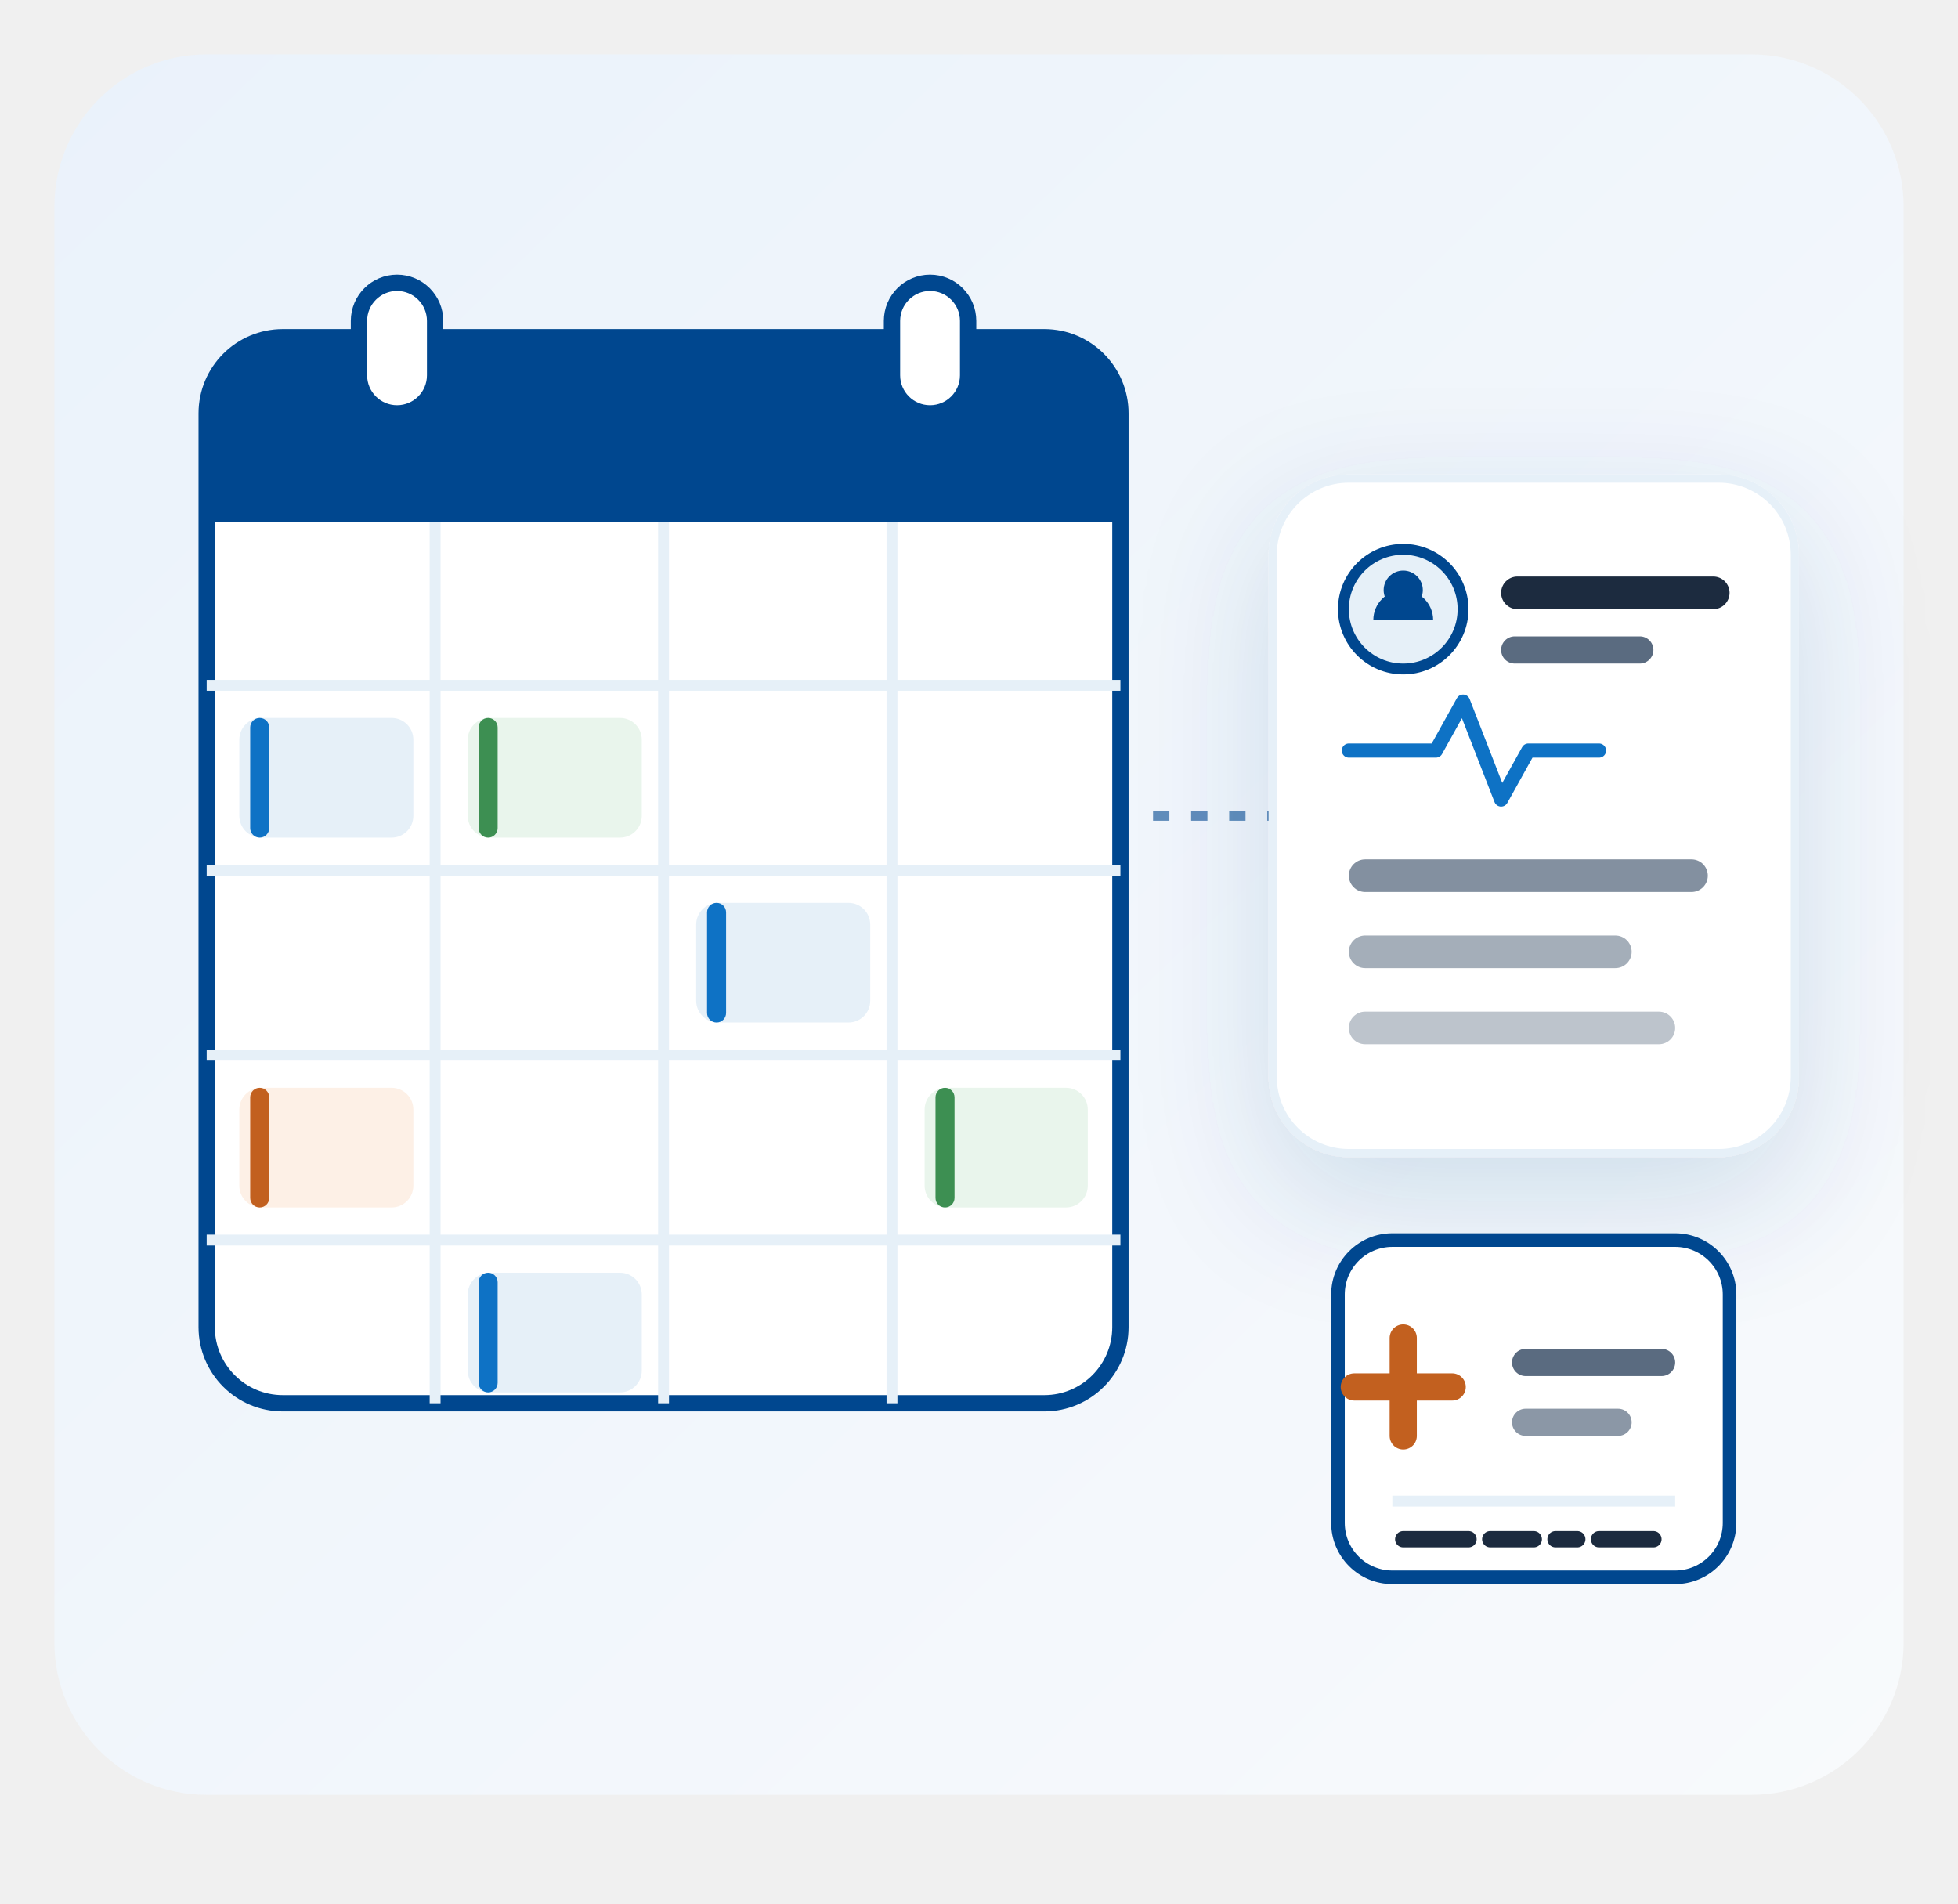
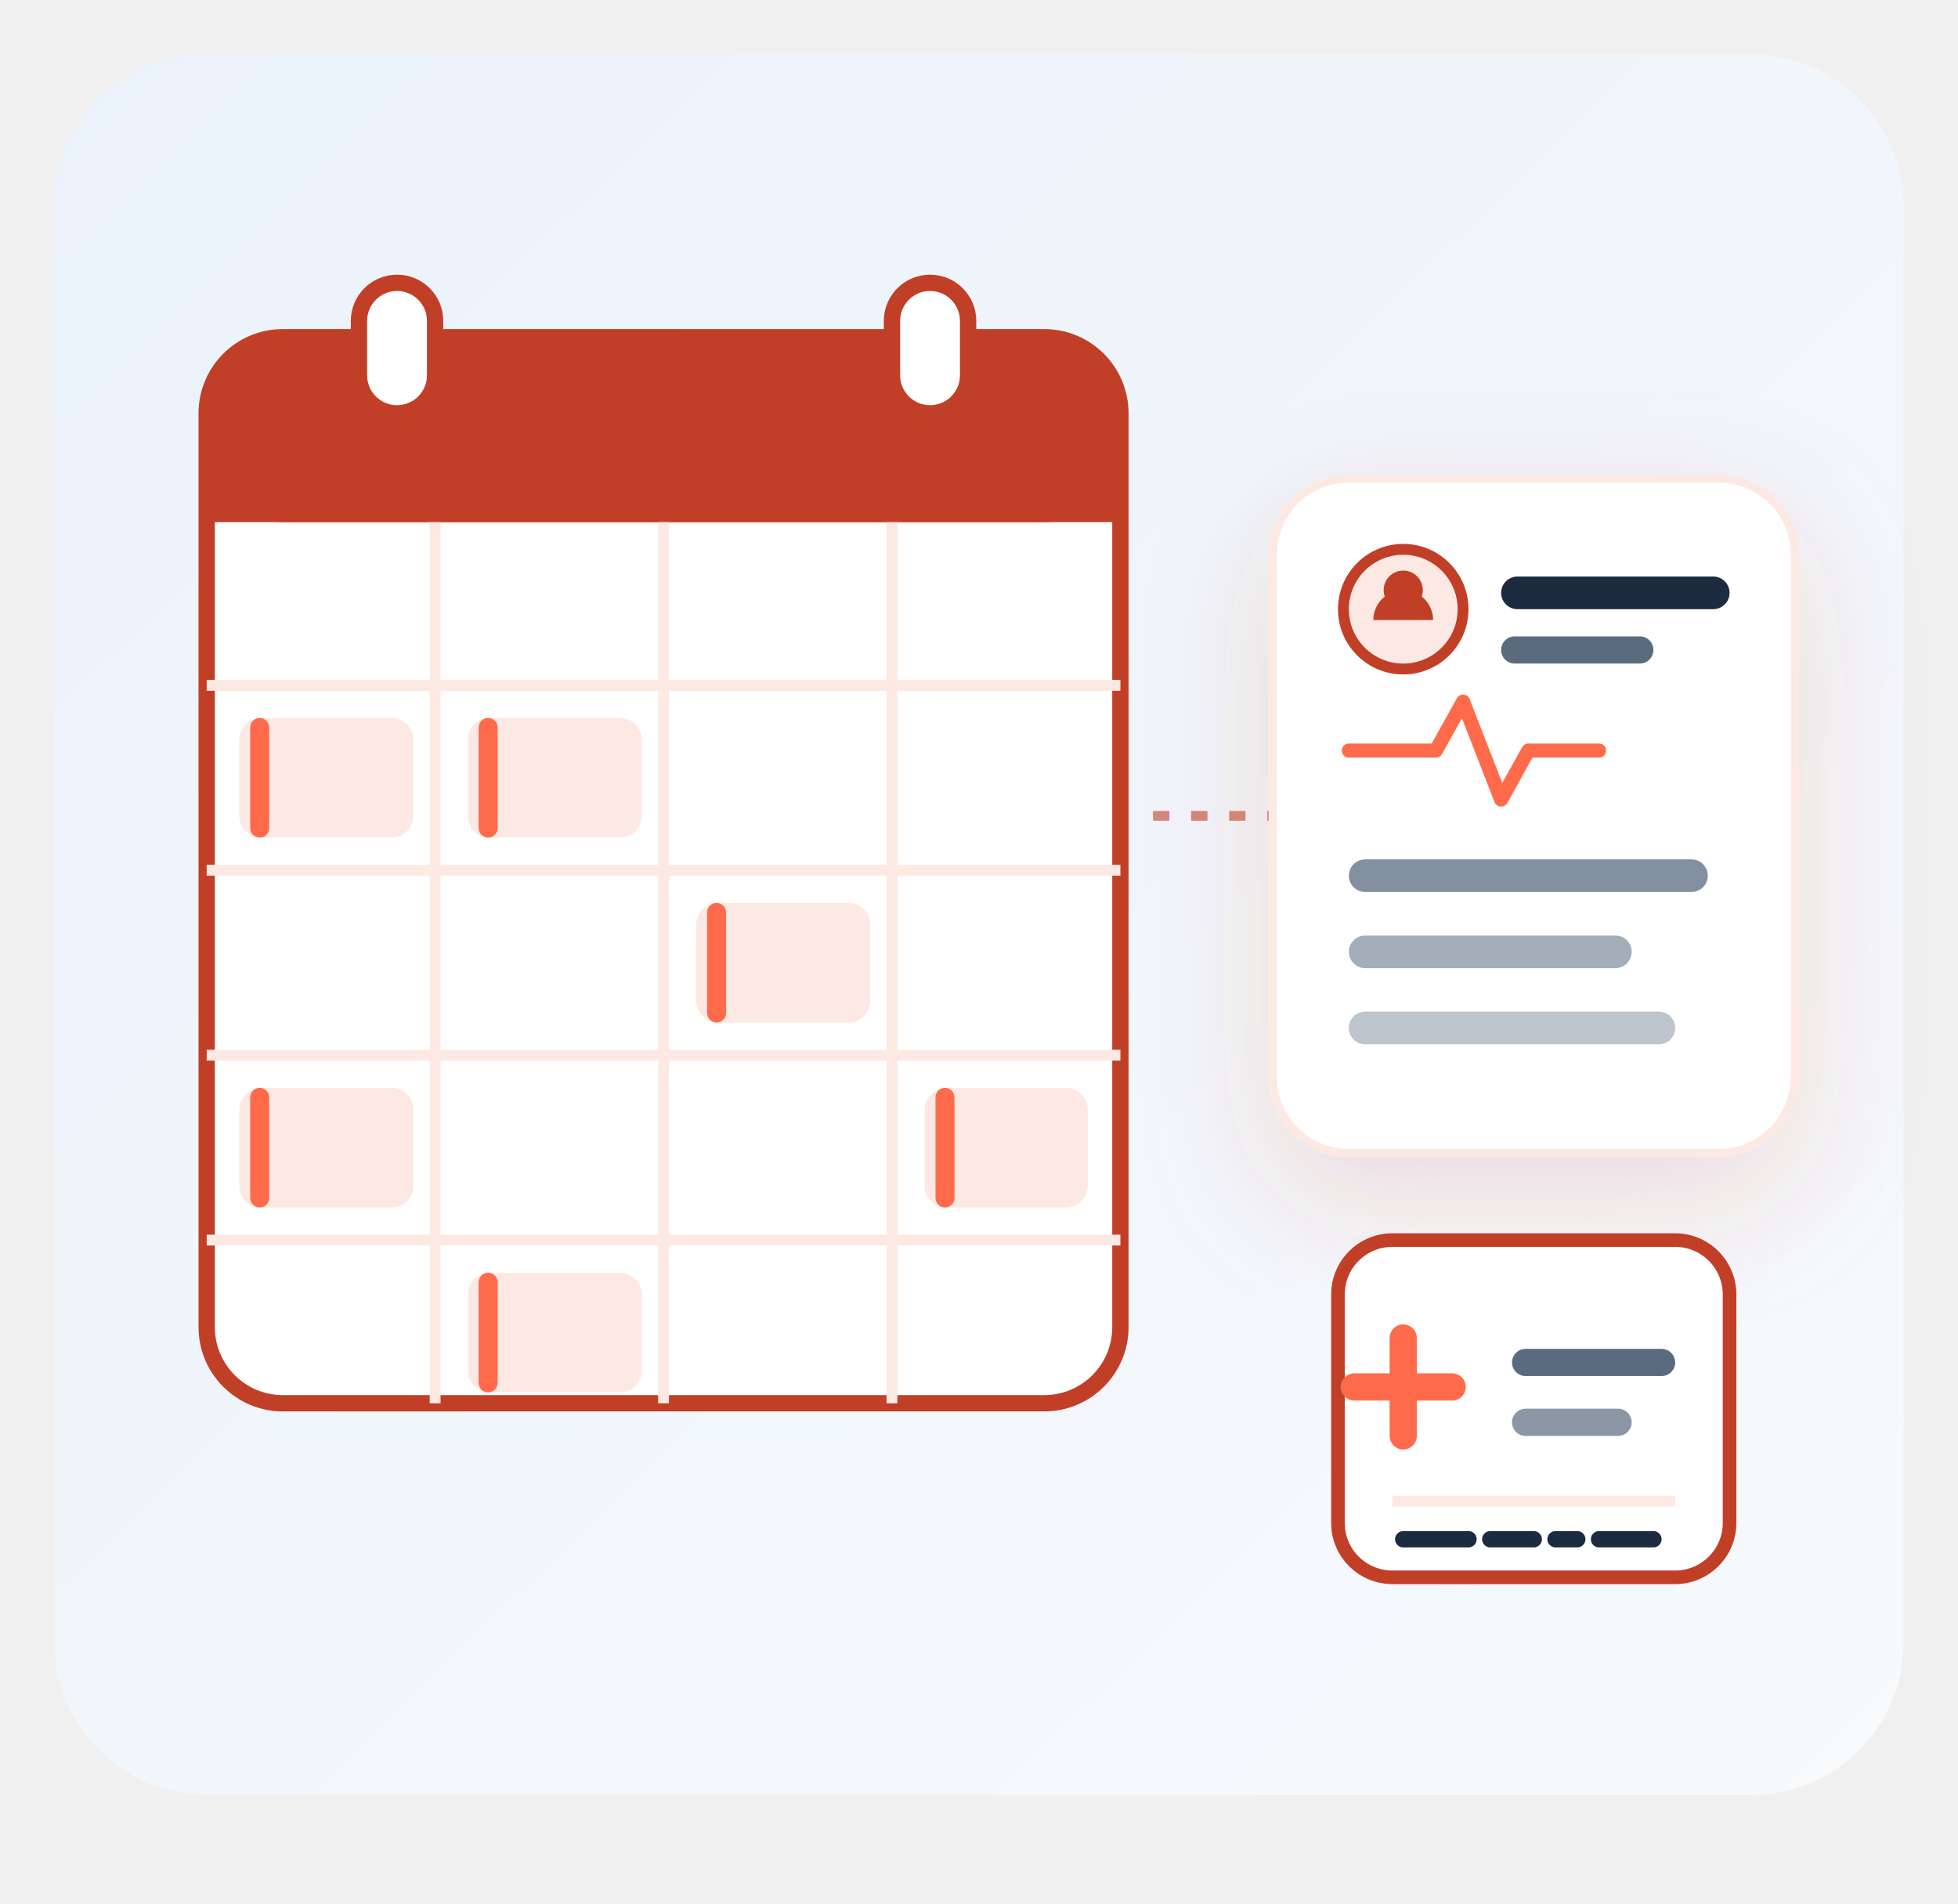
<svg xmlns="http://www.w3.org/2000/svg" viewBox="0 0 360 350" role="img" aria-hidden="true">
  <defs>
    <filter id="cli-ds" x="-30%" y="-30%" width="160%" height="160%">
-       <feDropShadow dx="0" dy="8" stdDeviation="12" flood-color="#00478f" flood-opacity="0.16" />
+       <feDropShadow dx="0" dy="8" stdDeviation="12" flood-color="#c23f27" flood-opacity="0.16" />
    </filter>
    <linearGradient id="cli-bg" x1="0" y1="0" x2="1" y2="1">
      <stop offset="0" stop-color="#eaf2fb" />
      <stop offset="1" stop-color="#f8fafc" />
    </linearGradient>
  </defs>
  <rect x="10" y="10" width="340" height="320" rx="28" fill="url(#cli-bg)" />
-   <rect x="38" y="62" width="168" height="196" rx="14" fill="#ffffff" stroke="#00478f" stroke-width="3" />
-   <rect x="38" y="62" width="168" height="34" rx="14" fill="#00478f" />
-   <rect x="38" y="82" width="168" height="14" fill="#00478f" />
-   <rect x="66" y="52" width="14" height="24" rx="7" fill="#ffffff" stroke="#00478f" stroke-width="3" />
-   <rect x="164" y="52" width="14" height="24" rx="7" fill="#ffffff" stroke="#00478f" stroke-width="3" />
-   <path d="M38 126 H206 M38 160 H206 M38 194 H206 M38 228 H206" stroke="#e6f0f8" stroke-width="2" />
-   <path d="M80 96 V258 M122 96 V258 M164 96 V258" stroke="#e6f0f8" stroke-width="2" />
-   <rect x="44" y="132" width="32" height="22" rx="4" fill="#e6f0f8" />
-   <rect x="46" y="132" width="3.5" height="22" rx="1.75" fill="#0e72c5" />
-   <rect x="86" y="132" width="32" height="22" rx="4" fill="#e9f5ec" />
-   <rect x="88" y="132" width="3.5" height="22" rx="1.75" fill="#3d8f52" />
-   <rect x="128" y="166" width="32" height="22" rx="4" fill="#e6f0f8" />
-   <rect x="130" y="166" width="3.5" height="22" rx="1.75" fill="#0e72c5" />
-   <rect x="44" y="200" width="32" height="22" rx="4" fill="#fdf0e6" />
-   <rect x="46" y="200" width="3.5" height="22" rx="1.75" fill="#c2601f" />
-   <rect x="170" y="200" width="30" height="22" rx="4" fill="#e9f5ec" />
-   <rect x="172" y="200" width="3.5" height="22" rx="1.75" fill="#3d8f52" />
-   <rect x="86" y="234" width="32" height="22" rx="4" fill="#e6f0f8" />
-   <rect x="88" y="234" width="3.5" height="22" rx="1.75" fill="#0e72c5" />
-   <path d="M212 150 L234 150" stroke="#00478f" stroke-width="1.8" stroke-dasharray="3 4" opacity="0.6" fill="none" />
-   <rect x="234" y="88" width="96" height="124" rx="14" fill="#ffffff" stroke="#e6f0f8" stroke-width="1.5" filter="url(#cli-ds)" />
-   <circle cx="258" cy="112" r="11" fill="#e6f0f8" stroke="#00478f" stroke-width="2" />
-   <path d="M252.5 114 a5.5 5.5 0 0 1 11 0" fill="#00478f" />
-   <circle cx="258" cy="108.5" r="3.6" fill="#00478f" />
+   <rect x="38" y="62" width="168" height="196" rx="14" fill="#ffffff" stroke="#c23f27" stroke-width="3" />
+   <rect x="38" y="62" width="168" height="34" rx="14" fill="#c23f27" />
+   <rect x="38" y="82" width="168" height="14" fill="#c23f27" />
+   <rect x="66" y="52" width="14" height="24" rx="7" fill="#ffffff" stroke="#c23f27" stroke-width="3" />
+   <rect x="164" y="52" width="14" height="24" rx="7" fill="#ffffff" stroke="#c23f27" stroke-width="3" />
+   <path d="M38 126 H206 M38 160 H206 M38 194 H206 M38 228 H206" stroke="#fde9e3" stroke-width="2" />
+   <path d="M80 96 V258 M122 96 V258 M164 96 V258" stroke="#fde9e3" stroke-width="2" />
+   <rect x="44" y="132" width="32" height="22" rx="4" fill="#fde9e3" />
+   <rect x="46" y="132" width="3.5" height="22" rx="1.75" fill="#ff6b4a" />
+   <rect x="86" y="132" width="32" height="22" rx="4" fill="#fde9e3" />
+   <rect x="88" y="132" width="3.5" height="22" rx="1.75" fill="#ff6b4a" />
+   <rect x="128" y="166" width="32" height="22" rx="4" fill="#fde9e3" />
+   <rect x="130" y="166" width="3.5" height="22" rx="1.75" fill="#ff6b4a" />
+   <rect x="44" y="200" width="32" height="22" rx="4" fill="#fde9e3" />
+   <rect x="46" y="200" width="3.5" height="22" rx="1.75" fill="#ff6b4a" />
+   <rect x="170" y="200" width="30" height="22" rx="4" fill="#fde9e3" />
+   <rect x="172" y="200" width="3.5" height="22" rx="1.75" fill="#ff6b4a" />
+   <rect x="86" y="234" width="32" height="22" rx="4" fill="#fde9e3" />
+   <rect x="88" y="234" width="3.5" height="22" rx="1.75" fill="#ff6b4a" />
+   <path d="M212 150 L234 150" stroke="#c23f27" stroke-width="1.8" stroke-dasharray="3 4" opacity="0.6" fill="none" />
+   <rect x="234" y="88" width="96" height="124" rx="14" fill="#ffffff" stroke="#fde9e3" stroke-width="1.5" filter="url(#cli-ds)" />
+   <circle cx="258" cy="112" r="11" fill="#fde9e3" stroke="#c23f27" stroke-width="2" />
+   <path d="M252.5 114 a5.5 5.5 0 0 1 11 0" fill="#c23f27" />
+   <circle cx="258" cy="108.5" r="3.6" fill="#c23f27" />
  <rect x="276" y="106" width="42" height="6" rx="3" fill="#1c2b3f" />
  <rect x="276" y="117" width="28" height="5" rx="2.5" fill="#5a6b80" />
-   <path d="M248 138 h16 l5 -9 l7 18 l5 -9 h13" stroke="#0e72c5" stroke-width="2.6" fill="none" stroke-linecap="round" stroke-linejoin="round" />
+   <path d="M248 138 h16 l5 -9 l7 18 l5 -9 h13" stroke="#ff6b4a" stroke-width="2.6" fill="none" stroke-linecap="round" stroke-linejoin="round" />
  <rect x="248" y="158" width="66" height="6" rx="3" fill="#5a6b80" opacity="0.75" />
  <rect x="248" y="172" width="52" height="6" rx="3" fill="#5a6b80" opacity="0.55" />
  <rect x="248" y="186" width="60" height="6" rx="3" fill="#5a6b80" opacity="0.4" />
-   <rect x="246" y="228" width="72" height="62" rx="10" fill="#ffffff" stroke="#00478f" stroke-width="2.5" />
-   <path d="M258 246 v18 M249 255 h18" stroke="#c2601f" stroke-width="5" stroke-linecap="round" />
+   <rect x="246" y="228" width="72" height="62" rx="10" fill="#ffffff" stroke="#c23f27" stroke-width="2.5" />
+   <path d="M258 246 v18 M249 255 h18" stroke="#ff6b4a" stroke-width="5" stroke-linecap="round" />
  <rect x="278" y="248" width="30" height="5" rx="2.5" fill="#5a6b80" />
  <rect x="278" y="259" width="22" height="5" rx="2.5" fill="#5a6b80" opacity="0.7" />
-   <path d="M256 276 h52" stroke="#e6f0f8" stroke-width="2" />
+   <path d="M256 276 h52" stroke="#fde9e3" stroke-width="2" />
  <path d="M258 283 h12 M274 283 h8 M286 283 h4 M294 283 h10" stroke="#1c2b3f" stroke-width="3" stroke-linecap="round" />
</svg>
